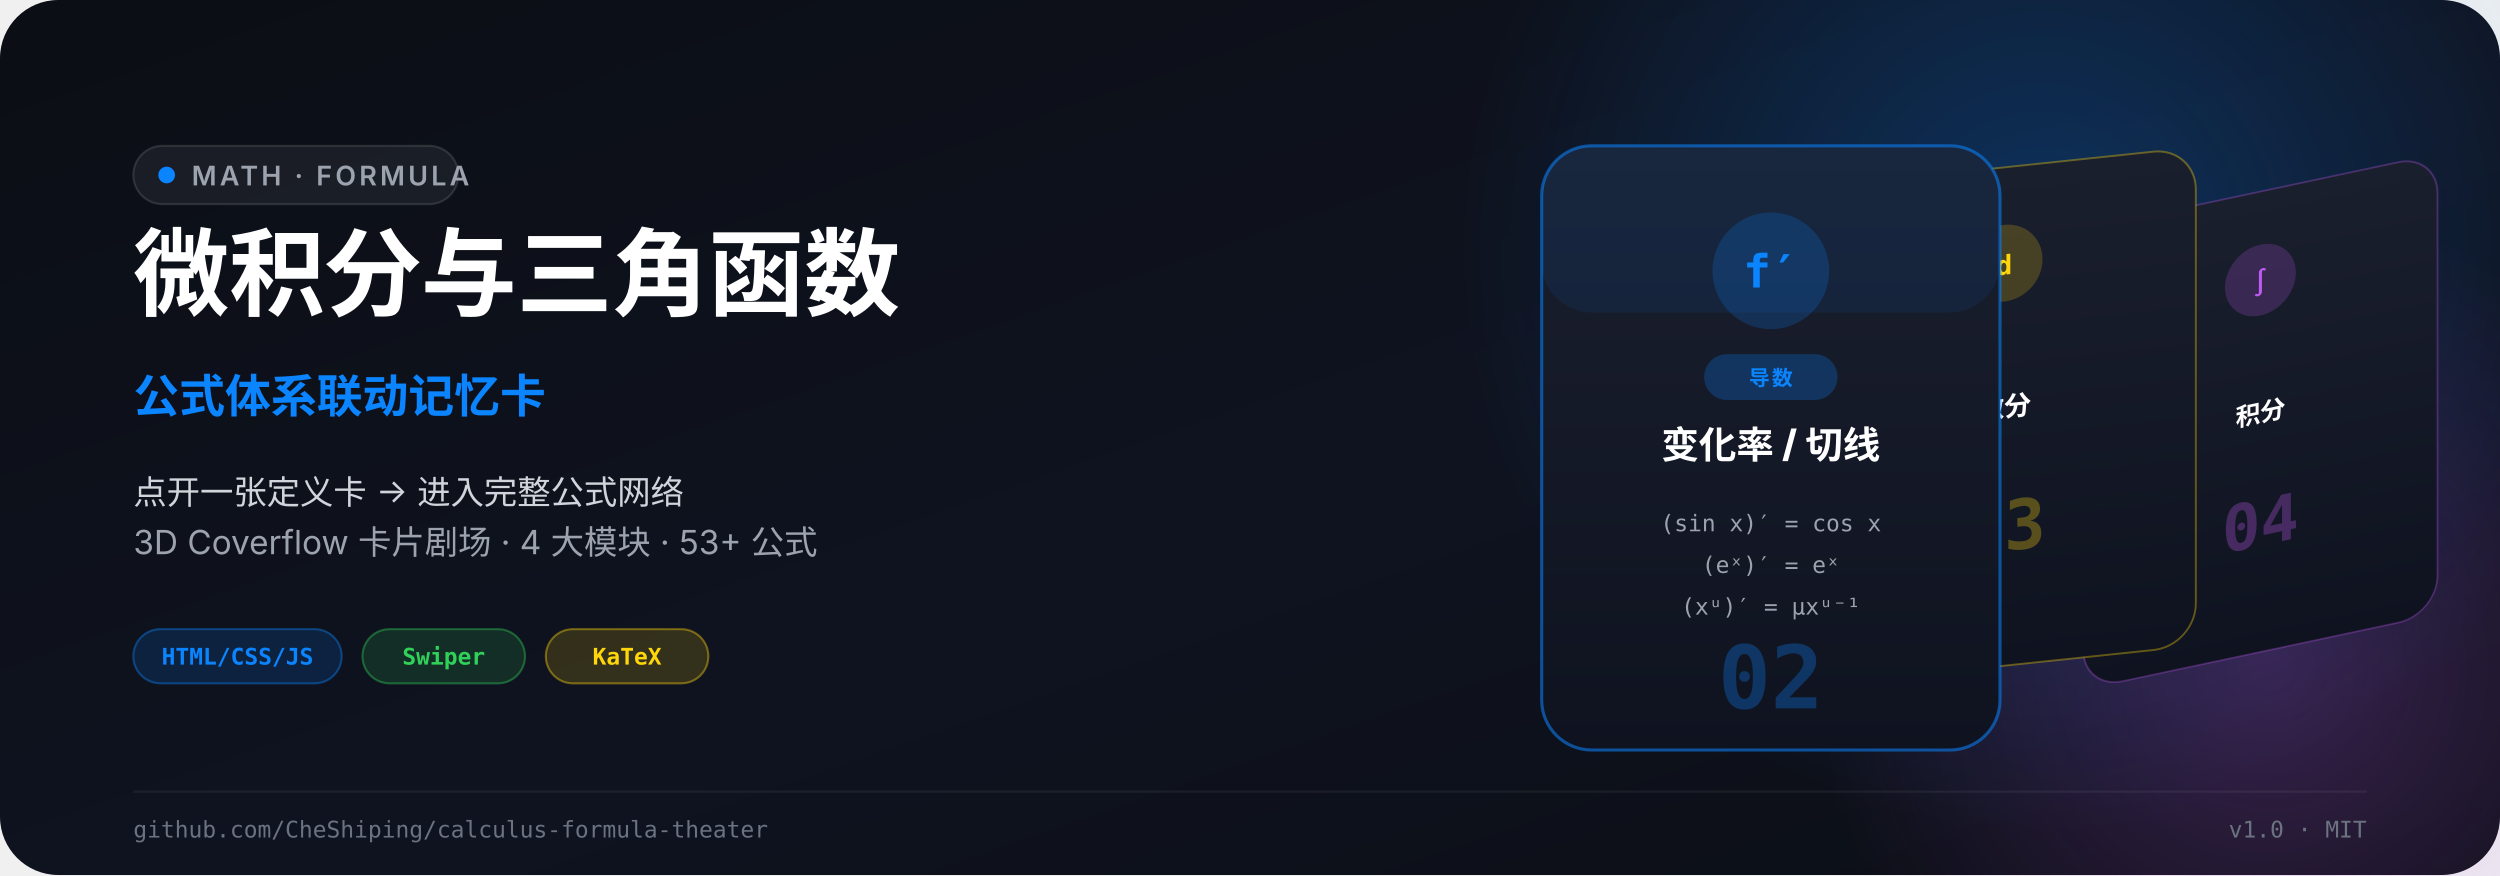
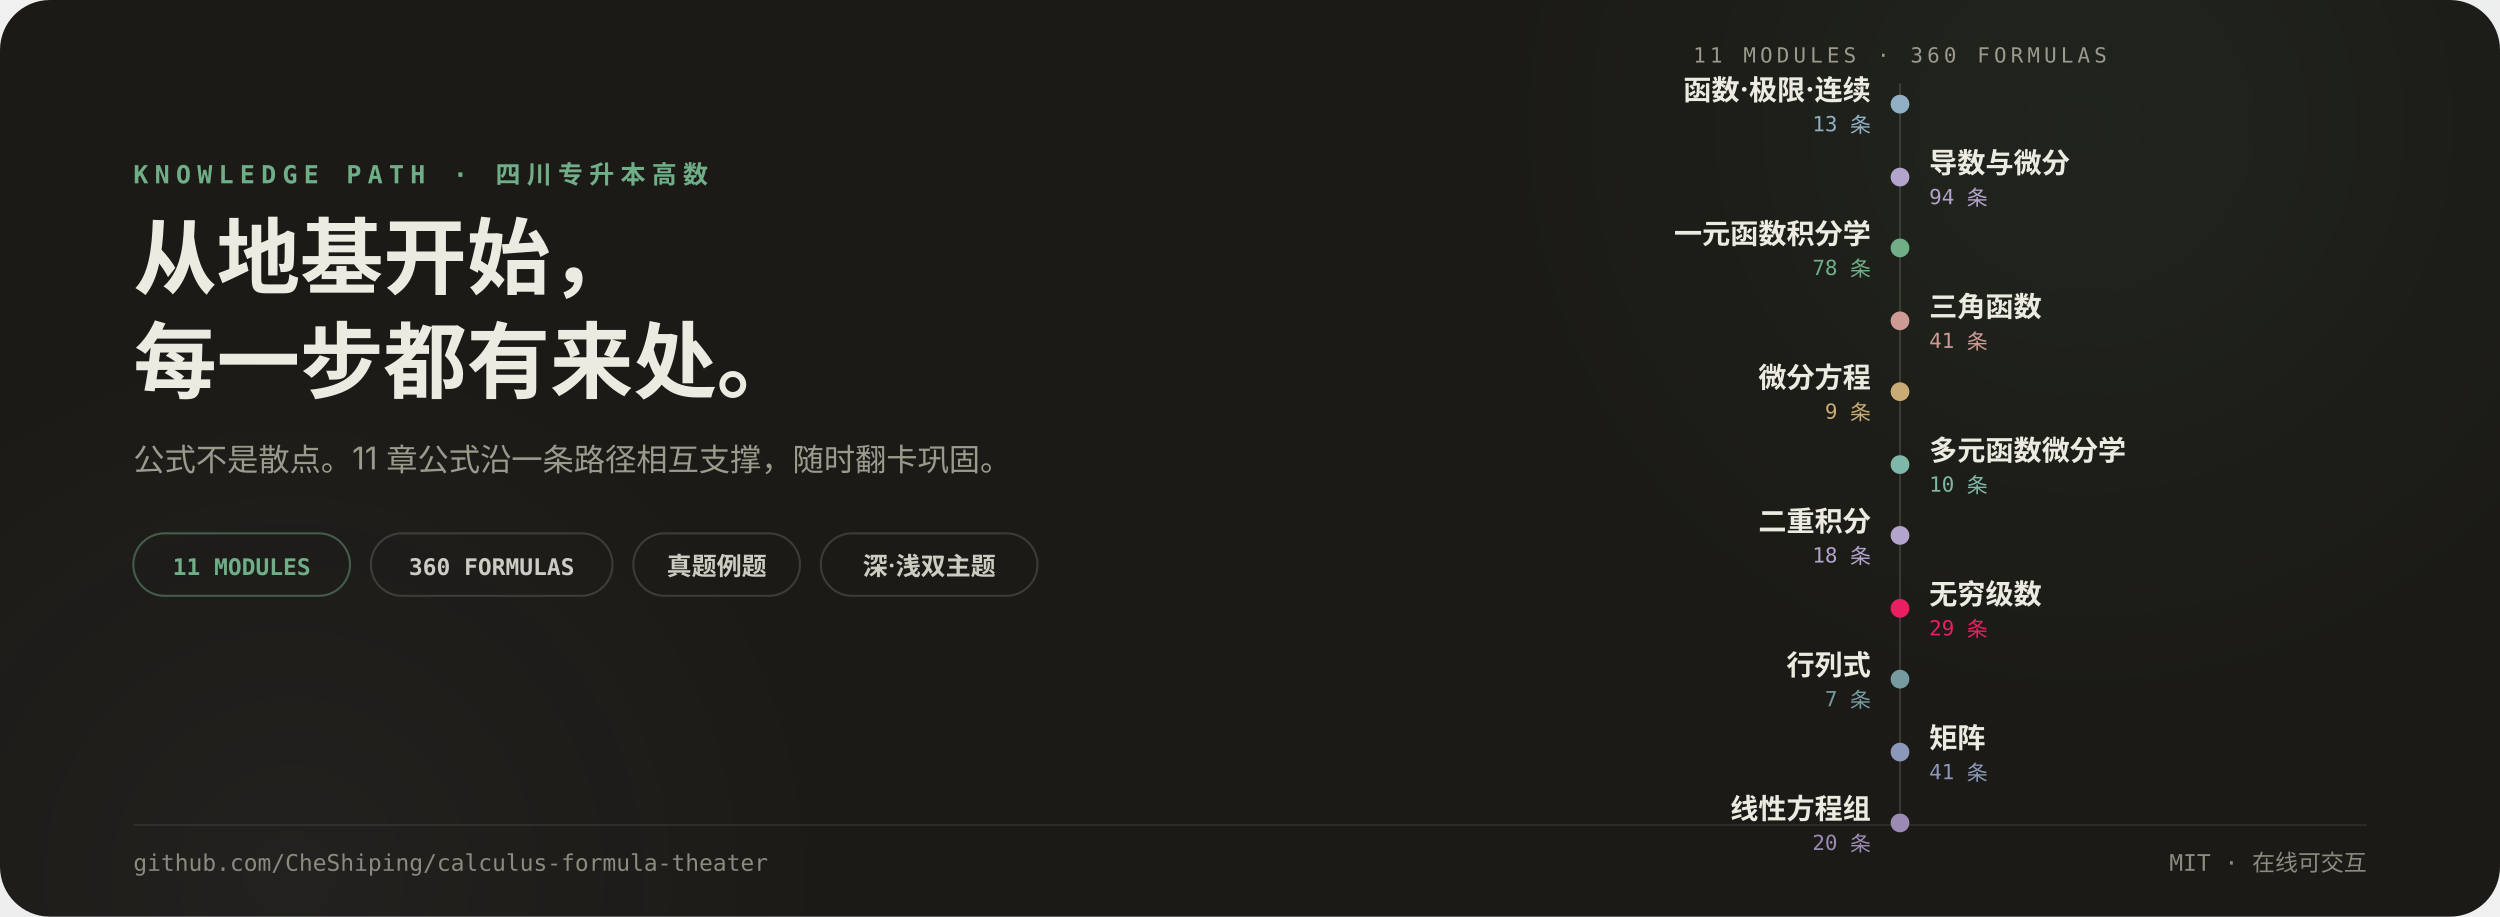
- <svg xmlns="http://www.w3.org/2000/svg" width="1200" height="420" viewBox="0 0 1200 420" role="img" aria-labelledby="heroTitle heroDesc">
+ <svg xmlns="http://www.w3.org/2000/svg" width="1200" height="440" viewBox="0 0 1200 440" role="img" aria-labelledby="heroTitle heroDesc">
  <defs>
-     <linearGradient id="bgGrad" x1="0" y1="0" x2="1" y2="1">
-       <stop offset="0%" stop-color="#0B0E14" />
-       <stop offset="55%" stop-color="#0F1320" />
-       <stop offset="100%" stop-color="#0B0E14" />
-     </linearGradient>
-     <radialGradient id="glowBlue" cx="0.5" cy="0.5" r="0.5">
-       <stop offset="0%" stop-color="#0A84FF" stop-opacity="0.28" />
-       <stop offset="100%" stop-color="#0A84FF" stop-opacity="0" />
+     <radialGradient id="glowGreen" cx="0.5" cy="0.5" r="0.5">
+       <stop offset="0%" stop-color="#6fae87" stop-opacity="0.07" />
+       <stop offset="100%" stop-color="#6fae87" stop-opacity="0" />
    </radialGradient>
-     <radialGradient id="glowPurple" cx="0.5" cy="0.5" r="0.5">
-       <stop offset="0%" stop-color="#BF5AF2" stop-opacity="0.24" />
-       <stop offset="100%" stop-color="#BF5AF2" stop-opacity="0" />
+     <radialGradient id="glowViolet" cx="0.5" cy="0.5" r="0.5">
+       <stop offset="0%" stop-color="#b3a4cc" stop-opacity="0.05" />
+       <stop offset="100%" stop-color="#b3a4cc" stop-opacity="0" />
    </radialGradient>
-     <linearGradient id="cardGrad" x1="0" y1="0" x2="0" y2="1">
-       <stop offset="0%" stop-color="#1A1F2E" />
-       <stop offset="100%" stop-color="#0F1320" />
-     </linearGradient>
  </defs>
-   <rect width="1200" height="420" rx="28" fill="url(#bgGrad)" />
-   <circle cx="980" cy="120" r="280" fill="url(#glowBlue)" />
-   <circle cx="1090" cy="320" r="220" fill="url(#glowPurple)" />
-   <g transform="translate(64 70)">
-     <rect x="0" y="0" width="156" height="28" rx="14" fill="#FFFFFF" fill-opacity="0.06" stroke="#FFFFFF" stroke-opacity="0.12" />
-     <circle cx="16" cy="14" r="4" fill="#0A84FF" />
-     <text x="28" y="19" font-family="-apple-system, BlinkMacSystemFont, 'Segoe UI', sans-serif" font-size="13" font-weight="600" fill="#9CA3AF" letter-spacing="1.5">MATH · FORMULA</text>
-     <text x="0" y="78" font-family="-apple-system, BlinkMacSystemFont, 'Segoe UI', sans-serif" font-size="46" font-weight="800" fill="#FFFFFF">微积分与三角函数</text>
-     <text x="0" y="128" font-family="ui-monospace, SFMono-Regular, Menlo, monospace" font-size="22" font-weight="600" fill="#0A84FF">公式体系联动记忆卡</text>
-     <text x="0" y="172" font-family="-apple-system, BlinkMacSystemFont, 'Segoe UI', 'PingFang SC', sans-serif" font-size="16" fill="#D1D5DB">点开一张定义卡 → 进入完整公式网络</text>
-     <text x="0" y="196" font-family="-apple-system, BlinkMacSystemFont, 'Segoe UI', 'PingFang SC', sans-serif" font-size="16" fill="#9CA3AF">3D Coverflow 卡片剧场 · 4 大模块 · 53+ 公式</text>
-     <g transform="translate(0 232)">
-       <rect x="0" y="0" width="100" height="26" rx="13" fill="#0A84FF" fill-opacity="0.15" stroke="#0A84FF" stroke-opacity="0.4" />
-       <text x="50" y="17" text-anchor="middle" font-family="ui-monospace, SFMono-Regular, Menlo, monospace" font-size="11" font-weight="600" fill="#0A84FF">HTML/CSS/JS</text>
-       <rect x="110" y="0" width="78" height="26" rx="13" fill="#30D158" fill-opacity="0.15" stroke="#30D158" stroke-opacity="0.4" />
-       <text x="149" y="17" text-anchor="middle" font-family="ui-monospace, SFMono-Regular, Menlo, monospace" font-size="11" font-weight="600" fill="#30D158">Swiper</text>
-       <rect x="198" y="0" width="78" height="26" rx="13" fill="#FFD60A" fill-opacity="0.15" stroke="#FFD60A" stroke-opacity="0.4" />
-       <text x="237" y="17" text-anchor="middle" font-family="ui-monospace, SFMono-Regular, Menlo, monospace" font-size="11" font-weight="600" fill="#FFD60A">KaTeX</text>
-     </g>
+   <rect width="1200" height="440" rx="24" fill="#1b1a16" />
+   <circle cx="1000" cy="60" r="280" fill="url(#glowGreen)" />
+   <circle cx="140" cy="420" r="260" fill="url(#glowViolet)" />
+   <text x="64" y="88" font-family="ui-monospace, 'JetBrains Mono', SFMono-Regular, Menlo, monospace" font-size="12" font-weight="700" letter-spacing="3" fill="#6fae87">KNOWLEDGE PATH · 四川专升本高数</text>
+   <text x="64" y="138" font-family="-apple-system, BlinkMacSystemFont, 'Segoe UI', 'PingFang SC', 'Microsoft YaHei', sans-serif" font-size="40" font-weight="800" fill="#ecebe2">从地基开始，</text>
+   <text x="64" y="188" font-family="-apple-system, BlinkMacSystemFont, 'Segoe UI', 'PingFang SC', 'Microsoft YaHei', sans-serif" font-size="40" font-weight="800" fill="#ecebe2">每一步都有来处。</text>
+   <text x="64" y="226" font-family="-apple-system, BlinkMacSystemFont, 'Segoe UI', 'PingFang SC', 'Microsoft YaHei', sans-serif" font-size="15" fill="#9b9a8d">公式不是散点。11 章公式沿一条路径相互支撑，随时翻卡巩固。</text>
+   <g>
+     <rect x="64" y="256" width="104" height="30" rx="15" fill="none" stroke="#6fae87" stroke-opacity="0.45" />
+     <text x="116" y="276" text-anchor="middle" font-family="ui-monospace, 'JetBrains Mono', SFMono-Regular, Menlo, monospace" font-size="11" font-weight="700" fill="#6fae87">11 MODULES</text>
+     <rect x="178" y="256" width="116" height="30" rx="15" fill="none" stroke="#ecebe2" stroke-opacity="0.16" />
+     <text x="236" y="276" text-anchor="middle" font-family="ui-monospace, 'JetBrains Mono', SFMono-Regular, Menlo, monospace" font-size="11" font-weight="700" fill="#ecebe2" fill-opacity="0.85">360 FORMULAS</text>
+     <rect x="304" y="256" width="80" height="30" rx="15" fill="none" stroke="#ecebe2" stroke-opacity="0.16" />
+     <text x="344" y="276" text-anchor="middle" font-family="-apple-system, 'PingFang SC', 'Microsoft YaHei', sans-serif" font-size="12" font-weight="600" fill="#ecebe2" fill-opacity="0.85">真题例题</text>
+     <rect x="394" y="256" width="104" height="30" rx="15" fill="none" stroke="#ecebe2" stroke-opacity="0.16" />
+     <text x="446" y="276" text-anchor="middle" font-family="-apple-system, 'PingFang SC', 'Microsoft YaHei', sans-serif" font-size="12" font-weight="600" fill="#ecebe2" fill-opacity="0.85">深·浅双主题</text>
  </g>
-   <g transform="translate(720 60)">
-     <g transform="translate(280 50) skewY(-12) scale(0.85)">
-       <rect width="200" height="260" rx="22" fill="url(#cardGrad)" stroke="#BF5AF2" stroke-opacity="0.3" stroke-width="1" />
-       <circle cx="100" cy="50" r="20" fill="#BF5AF2" fill-opacity="0.2" />
-       <text x="100" y="56" text-anchor="middle" font-family="ui-monospace, SFMono-Regular, Menlo, monospace" font-size="14" font-weight="700" fill="#BF5AF2">∫</text>
-       <text x="100" y="130" text-anchor="middle" font-family="-apple-system, sans-serif" font-size="14" font-weight="700" fill="#FFFFFF">积分</text>
-       <text x="100" y="200" text-anchor="middle" font-family="ui-monospace, monospace" font-size="36" font-weight="800" fill="#BF5AF2" fill-opacity="0.3">04</text>
-     </g>
-     <g transform="translate(150 30) skewY(-6) scale(0.92)">
-       <rect width="200" height="260" rx="22" fill="url(#cardGrad)" stroke="#FFD60A" stroke-opacity="0.35" stroke-width="1" />
-       <circle cx="100" cy="50" r="20" fill="#FFD60A" fill-opacity="0.2" />
-       <text x="100" y="56" text-anchor="middle" font-family="ui-monospace, SFMono-Regular, Menlo, monospace" font-size="14" font-weight="700" fill="#FFD60A">d</text>
-       <text x="100" y="130" text-anchor="middle" font-family="-apple-system, sans-serif" font-size="14" font-weight="700" fill="#FFFFFF">微分</text>
-       <text x="100" y="200" text-anchor="middle" font-family="ui-monospace, monospace" font-size="36" font-weight="800" fill="#FFD60A" fill-opacity="0.3">03</text>
-     </g>
-     <g transform="translate(20 10)">
-       <rect width="220" height="290" rx="24" fill="url(#cardGrad)" stroke="#0A84FF" stroke-opacity="0.55" stroke-width="1.5" />
-       <rect x="0" y="0" width="220" height="80" rx="24" fill="#0A84FF" fill-opacity="0.08" />
-       <circle cx="110" cy="60" r="28" fill="#0A84FF" fill-opacity="0.2" />
-       <text x="110" y="68" text-anchor="middle" font-family="ui-monospace, SFMono-Regular, Menlo, monospace" font-size="22" font-weight="700" fill="#0A84FF">f′</text>
-       <rect x="78" y="100" width="64" height="22" rx="11" fill="#0A84FF" fill-opacity="0.25" />
-       <text x="110" y="115" text-anchor="middle" font-family="-apple-system, sans-serif" font-size="10" font-weight="700" fill="#0A84FF" letter-spacing="1">导数</text>
-       <text x="110" y="150" text-anchor="middle" font-family="-apple-system, sans-serif" font-size="18" font-weight="800" fill="#FFFFFF">变化率 / 切线</text>
-       <text x="110" y="185" text-anchor="middle" font-family="ui-monospace, monospace" font-size="11" fill="#9CA3AF">(sin x)′ = cos x</text>
-       <text x="110" y="205" text-anchor="middle" font-family="ui-monospace, monospace" font-size="11" fill="#9CA3AF">(eˣ)′ = eˣ</text>
-       <text x="110" y="225" text-anchor="middle" font-family="ui-monospace, monospace" font-size="11" fill="#9CA3AF">(xᵘ)′ = μxᵘ⁻¹</text>
-       <text x="110" y="270" text-anchor="middle" font-family="ui-monospace, monospace" font-size="42" font-weight="800" fill="#0A84FF" fill-opacity="0.3">02</text>
-     </g>
-   </g>
-   <line x1="64" y1="380" x2="1136" y2="380" stroke="#FFFFFF" stroke-opacity="0.06" stroke-width="1" />
-   <text x="64" y="402" font-family="ui-monospace, SFMono-Regular, Menlo, monospace" font-size="11" fill="#6B7280">github.com/CheShiping/calculus-formula-theater</text>
-   <text x="1136" y="402" text-anchor="end" font-family="ui-monospace, SFMono-Regular, Menlo, monospace" font-size="11" fill="#6B7280">v1.0 · MIT</text>
+   <line x1="64" y1="396" x2="1136" y2="396" stroke="#ecebe2" stroke-opacity="0.08" stroke-width="1" />
+   <text x="64" y="418" font-family="ui-monospace, 'JetBrains Mono', SFMono-Regular, Menlo, monospace" font-size="11" fill="#8b8a7e">github.com/CheShiping/calculus-formula-theater</text>
+   <text x="1136" y="418" text-anchor="end" font-family="ui-monospace, 'JetBrains Mono', SFMono-Regular, Menlo, monospace" font-size="11" fill="#8b8a7e">MIT · 在线可交互</text>
+   <text x="912" y="30" text-anchor="middle" font-family="ui-monospace, 'JetBrains Mono', SFMono-Regular, Menlo, monospace" font-size="10" letter-spacing="2" fill="#9b9a8d">11 MODULES · 360 FORMULAS</text>
+   <line x1="912" y1="40" x2="912" y2="390" stroke="#ecebe2" stroke-opacity="0.14" stroke-width="1" />
+   <circle cx="912" cy="50" r="4.5" fill="#8fb0c4" />
+   <text x="898" y="48" text-anchor="end" font-family="-apple-system, 'PingFang SC', 'Microsoft YaHei', sans-serif" font-size="13.5" font-weight="700" fill="#ecebe2">函数·极限·连续</text>
+   <text x="898" y="63" text-anchor="end" font-family="ui-monospace, 'JetBrains Mono', SFMono-Regular, Menlo, monospace" font-size="10" fill="#8fb0c4">13 条</text>
+   <circle cx="912" cy="85" r="4.5" fill="#b3a4cc" />
+   <text x="926" y="83" font-family="-apple-system, 'PingFang SC', 'Microsoft YaHei', sans-serif" font-size="13.5" font-weight="700" fill="#ecebe2">导数与微分</text>
+   <text x="926" y="98" font-family="ui-monospace, 'JetBrains Mono', SFMono-Regular, Menlo, monospace" font-size="10" fill="#b3a4cc">94 条</text>
+   <circle cx="912" cy="119" r="4.5" fill="#6fae87" />
+   <text x="898" y="117" text-anchor="end" font-family="-apple-system, 'PingFang SC', 'Microsoft YaHei', sans-serif" font-size="13.5" font-weight="700" fill="#ecebe2">一元函数积分学</text>
+   <text x="898" y="132" text-anchor="end" font-family="ui-monospace, 'JetBrains Mono', SFMono-Regular, Menlo, monospace" font-size="10" fill="#6fae87">78 条</text>
+   <circle cx="912" cy="154" r="4.5" fill="#cd9b94" />
+   <text x="926" y="152" font-family="-apple-system, 'PingFang SC', 'Microsoft YaHei', sans-serif" font-size="13.5" font-weight="700" fill="#ecebe2">三角函数</text>
+   <text x="926" y="167" font-family="ui-monospace, 'JetBrains Mono', SFMono-Regular, Menlo, monospace" font-size="10" fill="#cd9b94">41 条</text>
+   <circle cx="912" cy="188" r="4.5" fill="#c9ab74" />
+   <text x="898" y="186" text-anchor="end" font-family="-apple-system, 'PingFang SC', 'Microsoft YaHei', sans-serif" font-size="13.5" font-weight="700" fill="#ecebe2">微分方程</text>
+   <text x="898" y="201" text-anchor="end" font-family="ui-monospace, 'JetBrains Mono', SFMono-Regular, Menlo, monospace" font-size="10" fill="#c9ab74">9 条</text>
+   <circle cx="912" cy="223" r="4.5" fill="#7fb8a8" />
+   <text x="926" y="221" font-family="-apple-system, 'PingFang SC', 'Microsoft YaHei', sans-serif" font-size="13.5" font-weight="700" fill="#ecebe2">多元函数微分学</text>
+   <text x="926" y="236" font-family="ui-monospace, 'JetBrains Mono', SFMono-Regular, Menlo, monospace" font-size="10" fill="#7fb8a8">10 条</text>
+   <circle cx="912" cy="257" r="4.5" fill="#b3a4cc" />
+   <text x="898" y="255" text-anchor="end" font-family="-apple-system, 'PingFang SC', 'Microsoft YaHei', sans-serif" font-size="13.5" font-weight="700" fill="#ecebe2">二重积分</text>
+   <text x="898" y="270" text-anchor="end" font-family="ui-monospace, 'JetBrains Mono', SFMono-Regular, Menlo, monospace" font-size="10" fill="#b3a4cc">18 条</text>
+   <circle cx="912" cy="292" r="4.5" fill="#E91E63" />
+   <text x="926" y="290" font-family="-apple-system, 'PingFang SC', 'Microsoft YaHei', sans-serif" font-size="13.5" font-weight="700" fill="#ecebe2">无穷级数</text>
+   <text x="926" y="305" font-family="ui-monospace, 'JetBrains Mono', SFMono-Regular, Menlo, monospace" font-size="10" fill="#E91E63">29 条</text>
+   <circle cx="912" cy="326" r="4.5" fill="#759ba1" />
+   <text x="898" y="324" text-anchor="end" font-family="-apple-system, 'PingFang SC', 'Microsoft YaHei', sans-serif" font-size="13.5" font-weight="700" fill="#ecebe2">行列式</text>
+   <text x="898" y="339" text-anchor="end" font-family="ui-monospace, 'JetBrains Mono', SFMono-Regular, Menlo, monospace" font-size="10" fill="#759ba1">7 条</text>
+   <circle cx="912" cy="361" r="4.5" fill="#8b98ba" />
+   <text x="926" y="359" font-family="-apple-system, 'PingFang SC', 'Microsoft YaHei', sans-serif" font-size="13.5" font-weight="700" fill="#ecebe2">矩阵</text>
+   <text x="926" y="374" font-family="ui-monospace, 'JetBrains Mono', SFMono-Regular, Menlo, monospace" font-size="10" fill="#8b98ba">41 条</text>
+   <circle cx="912" cy="395" r="4.5" fill="#9b8bb4" />
+   <text x="898" y="393" text-anchor="end" font-family="-apple-system, 'PingFang SC', 'Microsoft YaHei', sans-serif" font-size="13.5" font-weight="700" fill="#ecebe2">线性方程组</text>
+   <text x="898" y="408" text-anchor="end" font-family="ui-monospace, 'JetBrains Mono', SFMono-Regular, Menlo, monospace" font-size="10" fill="#9b8bb4">20 条</text>
</svg>
